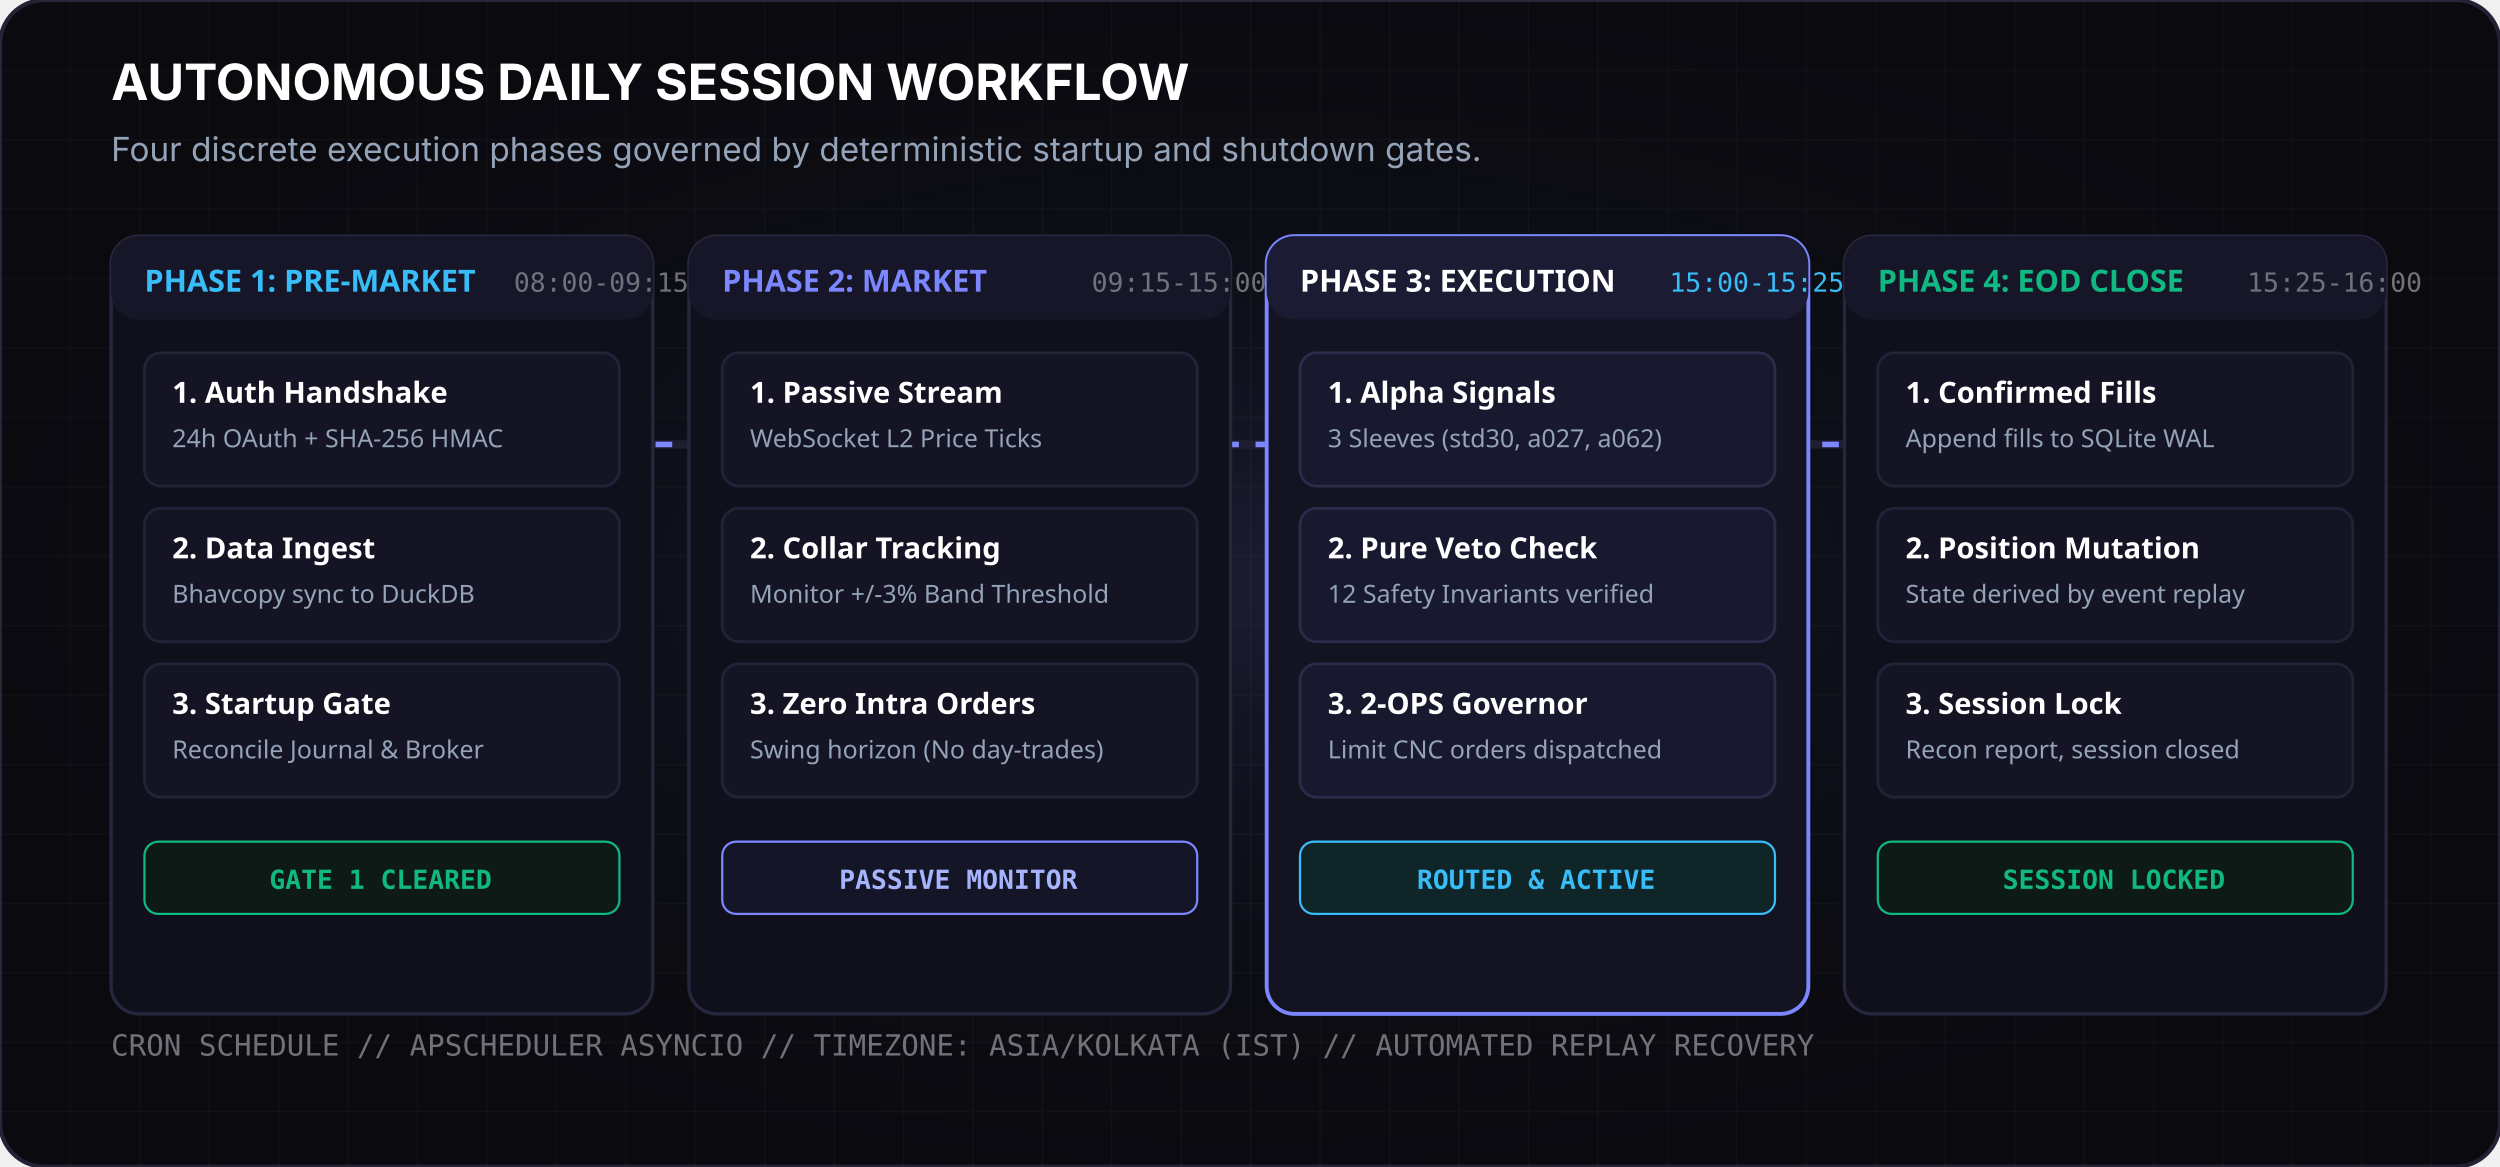
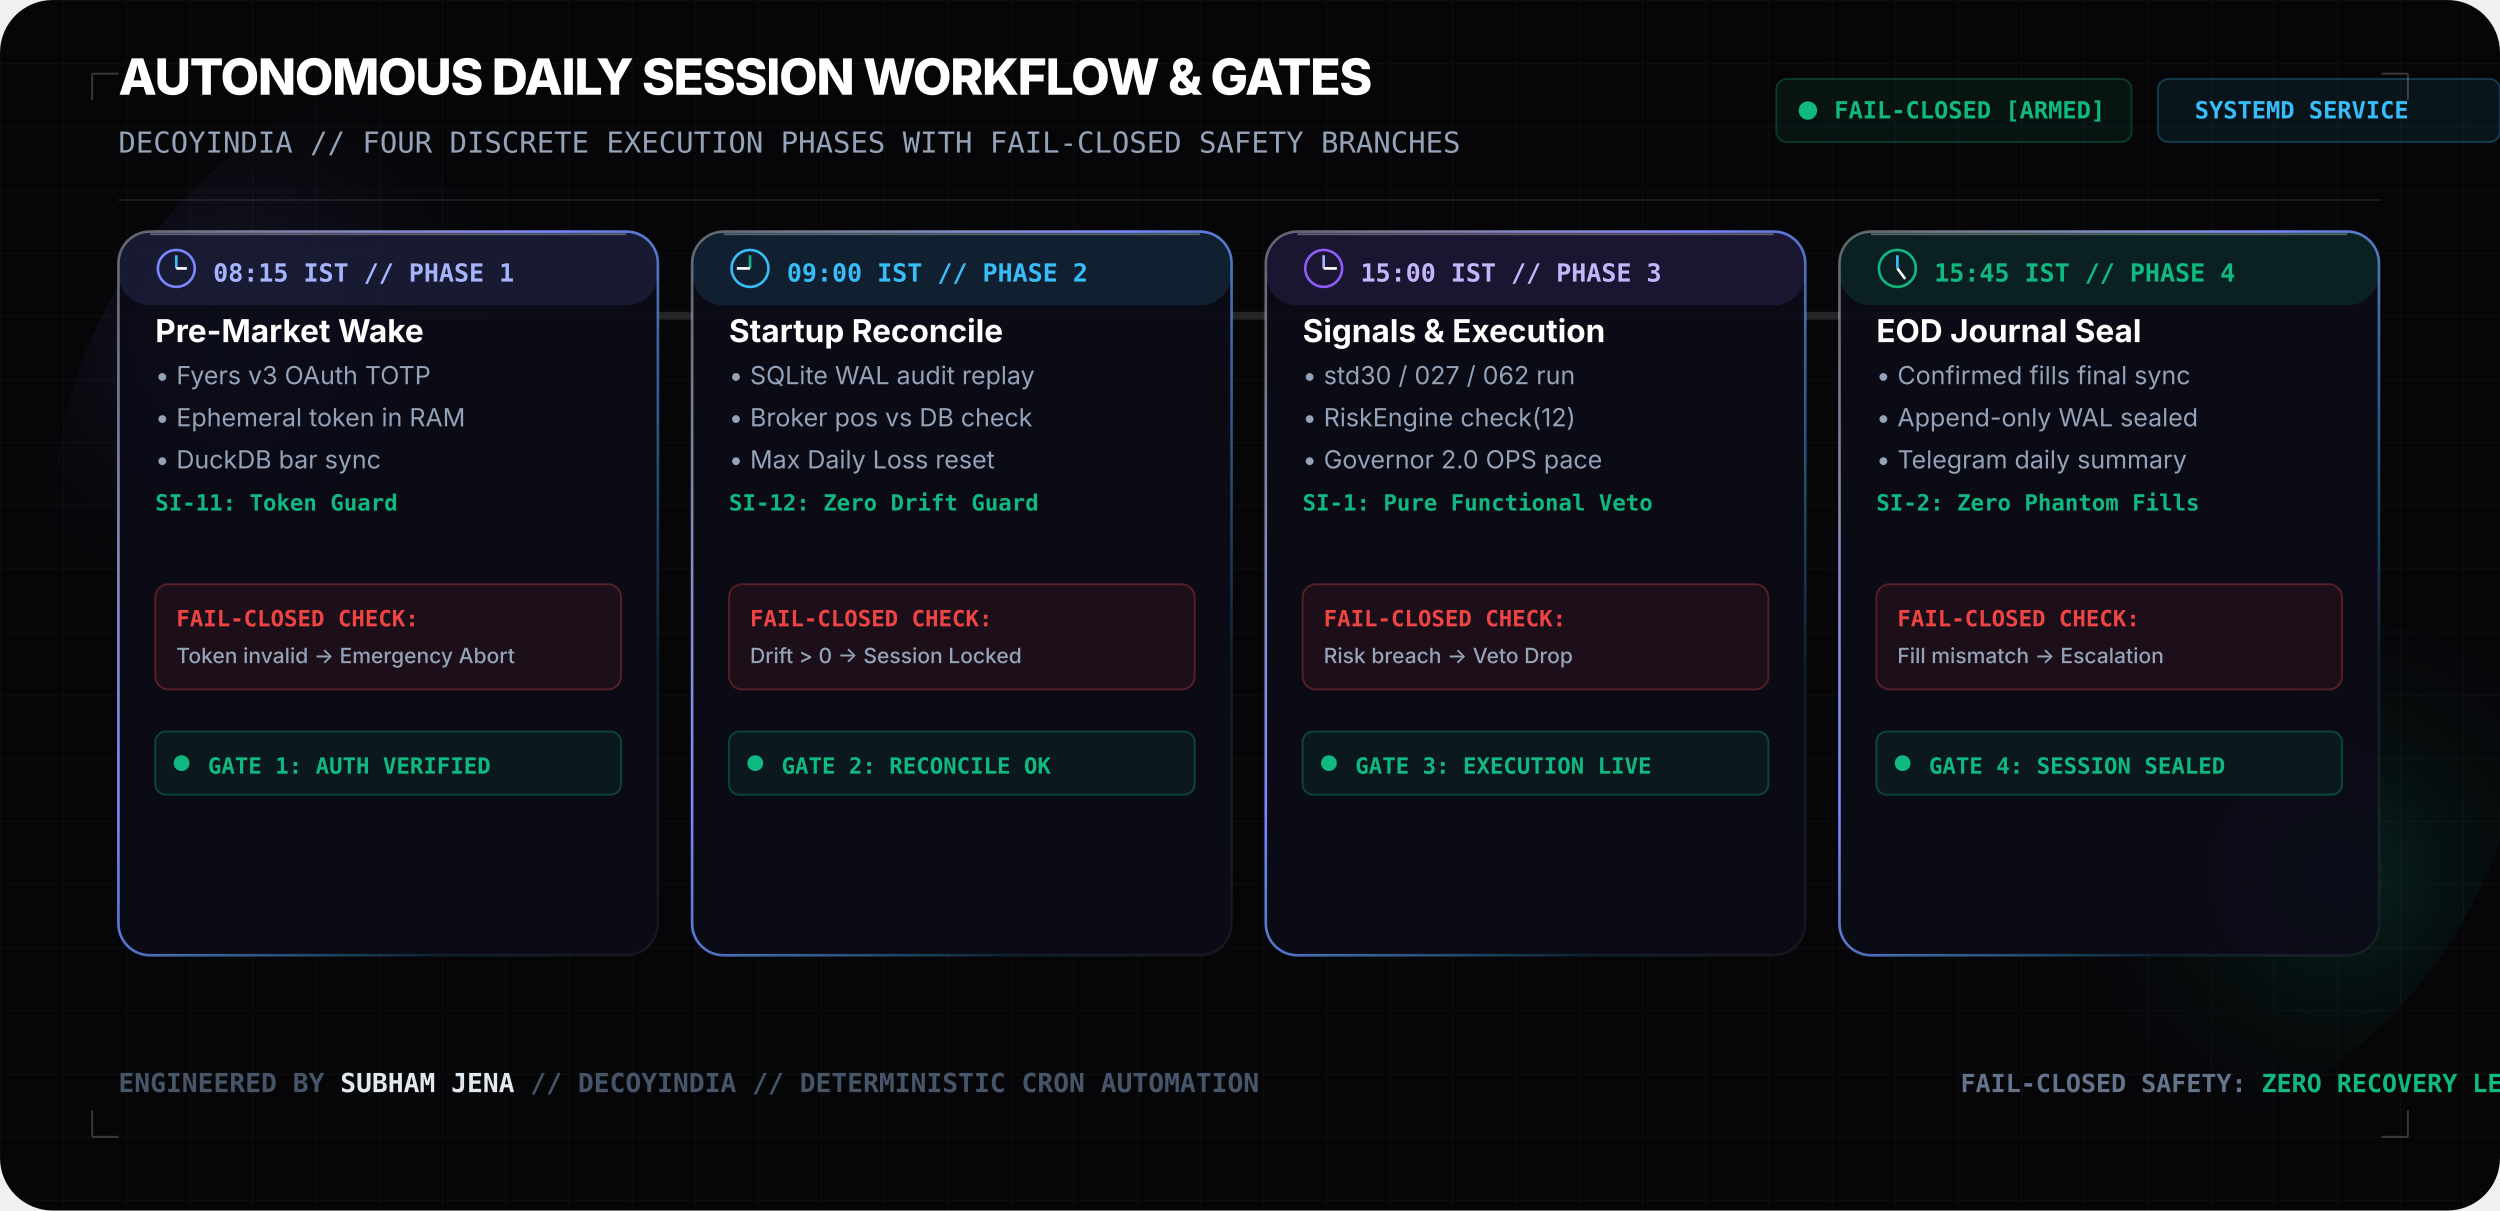
- <svg xmlns="http://www.w3.org/2000/svg" viewBox="0 0 900 420" width="100%" height="auto">
+ <svg xmlns="http://www.w3.org/2000/svg" viewBox="0 0 950 460" width="100%" height="auto">
  <defs>
-     <radialGradient id="wfGlow" cx="50%" cy="50%" r="55%">
-       <stop offset="0%" stop-color="#7C86FF" stop-opacity="0.14" />
-       <stop offset="100%" stop-color="#0A0A0F" stop-opacity="0" />
+     <radialGradient id="wfSpot1" cx="20%" cy="30%" r="50%">
+       <stop offset="0%" stop-color="#7C86FF" stop-opacity="0.20" />
+       <stop offset="60%" stop-color="#060609" stop-opacity="0" />
    </radialGradient>
-     <pattern id="wfGrid" width="25" height="25" patternUnits="userSpaceOnUse">
-       <path d="M 25 0 L 0 0 0 25" fill="none" stroke="rgba(255,255,255,0.03)" stroke-width="1" />
+     <radialGradient id="wfSpot2" cx="80%" cy="70%" r="50%">
+       <stop offset="0%" stop-color="#10B981" stop-opacity="0.18" />
+       <stop offset="60%" stop-color="#060609" stop-opacity="0" />
+     </radialGradient>
+     <linearGradient id="phaseGlassGrad" x1="0%" y1="0%" x2="100%" y2="100%">
+       <stop offset="0%" stop-color="#FFFFFF" stop-opacity="0.08" />
+       <stop offset="40%" stop-color="#FFFFFF" stop-opacity="0.02" />
+       <stop offset="100%" stop-color="#7C86FF" stop-opacity="0.04" />
+     </linearGradient>
+     <linearGradient id="phaseBorderGrad" x1="0%" y1="0%" x2="100%" y2="100%">
+       <stop offset="0%" stop-color="#FFFFFF" stop-opacity="0.35" />
+       <stop offset="40%" stop-color="#7C86FF" font-opacity="0.22" />
+       <stop offset="80%" stop-color="#38BDF8" stop-opacity="0.12" />
+       <stop offset="100%" stop-color="#FFFFFF" stop-opacity="0.05" />
+     </linearGradient>
+     <linearGradient id="circuitTraceGrad" x1="0%" y1="0%" x2="100%" y2="0%">
+       <stop offset="0%" stop-color="#7C86FF" />
+       <stop offset="35%" stop-color="#38BDF8" />
+       <stop offset="70%" stop-color="#10B981" />
+       <stop offset="100%" stop-color="#A5B4FC" />
+     </linearGradient>
+     <pattern id="wfGrid" width="24" height="24" patternUnits="userSpaceOnUse">
+       <path d="M 24 0 L 0 0 0 24" fill="none" stroke="rgba(255,255,255,0.03)" stroke-width="0.75" />
    </pattern>
+     <filter id="circuitGlow" x="-20%" y="-20%" width="140%" height="140%">
+       <feGaussianBlur stdDeviation="4" result="blur" />
+       <feMerge>
+         <feMergeNode in="blur" />
+         <feMergeNode in="SourceGraphic" />
+       </feMerge>
+     </filter>
  </defs>
  <style>
-     @keyframes pulseStep {
-       0% { stroke-dashoffset: 40; }
+     /* GSAP Clockwork Motion Keyframes */
+     @keyframes circuitPulseFlow {
+       0% { stroke-dashoffset: 100; }
      100% { stroke-dashoffset: 0; }
    }
-     @keyframes phaseGlow {
-       0%, 100% { opacity: 0.8; }
-       50% { opacity: 0.3; }
-     }
-     .flow-line {
-       stroke-dasharray: 6 6;
-       animation: pulseStep 2s linear infinite;
-     }
-     .phase-badge {
-       animation: phaseGlow 2.5s ease-in-out infinite;
-     }
+     @keyframes clockHandRotate {
+       0% { transform: rotate(0deg); }
+       100% { transform: rotate(360deg); }
+     }
+     @keyframes beaconBlinkSlow {
+       0%, 100% { opacity: 1; filter: drop-shadow(0 0 4px #10B981); }
+       50% { opacity: 0.35; filter: none; }
+     }
+     @keyframes emergencyBranchPulse {
+       0%, 100% { opacity: 0.7; }
+       50% { opacity: 1; filter: drop-shadow(0 0 6px #EF4444); }
+     }
+ 
+     .trace-flow {
+       stroke-dasharray: 8 6;
+       animation: circuitPulseFlow 2.5s linear infinite;
+     }
+     .clock-hand-fast {
+       transform-origin: 15px 15px;
+       animation: clockHandRotate 8s linear infinite;
+     }
+     .clock-hand-slow {
+       transform-origin: 15px 15px;
+       animation: clockHandRotate 24s linear infinite;
+     }
+     .status-dot-blink { animation: beaconBlinkSlow 2s ease-in-out infinite; }
+     .abort-branch { animation: emergencyBranchPulse 2s ease-in-out infinite; }

    @media (prefers-reduced-motion: reduce) {
-       .flow-line, .phase-badge {
+       .trace-flow, .clock-hand-fast, .clock-hand-slow,
+       .status-dot-blink, .abort-branch {
        animation: none !important;
      }
    }
  </style>
-   <rect width="900" height="420" rx="16" fill="#0A0A0F" stroke="#222234" stroke-width="1.5" />
-   <rect width="900" height="420" fill="url(#wfGrid)" rx="16" />
-   <rect width="900" height="420" fill="url(#wfGlow)" rx="16" />
-   <g transform="translate(40, 36)">
-     <text font-family="'Segoe UI', 'Inter', -apple-system, sans-serif" font-weight="700" font-size="18" fill="#FFFFFF">
-       AUTONOMOUS DAILY SESSION WORKFLOW
-     </text>
-     <text y="22" font-family="'Segoe UI', 'Inter', -apple-system, sans-serif" font-weight="400" font-size="12" fill="#94A3B8">
-       Four discrete execution phases governed by deterministic startup and shutdown gates.
-     </text>
-   </g>
-   <g transform="translate(40, 160)">
-     <line x1="100" y1="0" x2="720" y2="0" stroke="#1F1F32" stroke-width="3" />
-     <line class="flow-line" x1="100" y1="0" x2="720" y2="0" stroke="#7C86FF" stroke-width="2" />
-   </g>
-   <g transform="translate(40, 85)">
-     <rect width="195" height="280" rx="10" fill="#10101C" stroke="#26263C" stroke-width="1.2" />
-     <rect width="195" height="30" rx="10" fill="#161628" />
-     <text x="12" y="20" font-family="'Segoe UI', sans-serif" font-weight="700" font-size="11" fill="#38BDF8">PHASE 1: PRE-MARKET</text>
-     <text x="145" y="20" font-family="'Cascadia Code', monospace" font-size="9.5" fill="#71717A">08:00-09:15</text>
-     <g transform="translate(12, 42)">
-       <rect width="171" height="48" rx="6" fill="#141424" stroke="#222238" stroke-width="1" />
-       <text x="10" y="18" font-family="'Segoe UI', sans-serif" font-size="10.5" font-weight="700" fill="#FFFFFF">1. Auth Handshake</text>
-       <text x="10" y="34" font-family="'Segoe UI', sans-serif" font-size="9" fill="#94A3B8">24h OAuth + SHA-256 HMAC</text>
-     </g>
-     <g transform="translate(12, 98)">
-       <rect width="171" height="48" rx="6" fill="#141424" stroke="#222238" stroke-width="1" />
-       <text x="10" y="18" font-family="'Segoe UI', sans-serif" font-size="10.5" font-weight="700" fill="#FFFFFF">2. Data Ingest</text>
-       <text x="10" y="34" font-family="'Segoe UI', sans-serif" font-size="9" fill="#94A3B8">Bhavcopy sync to DuckDB</text>
-     </g>
-     <g transform="translate(12, 154)">
-       <rect width="171" height="48" rx="6" fill="#141424" stroke="#222238" stroke-width="1" />
-       <text x="10" y="18" font-family="'Segoe UI', sans-serif" font-size="10.5" font-weight="700" fill="#FFFFFF">3. Startup Gate</text>
-       <text x="10" y="34" font-family="'Segoe UI', sans-serif" font-size="9" fill="#94A3B8">Reconcile Journal &amp; Broker</text>
-     </g>
-     <g transform="translate(12, 218)">
-       <rect width="171" height="26" rx="5" fill="#0E1A16" stroke="#10B981" stroke-width="0.8" />
-       <text x="85" y="17" text-anchor="middle" font-family="'Cascadia Code', monospace" font-size="9.5" font-weight="700" fill="#10B981">GATE 1 CLEARED</text>
-     </g>
-   </g>
-   <g transform="translate(248, 85)">
-     <rect width="195" height="280" rx="10" fill="#10101C" stroke="#26263C" stroke-width="1.2" />
-     <rect width="195" height="30" rx="10" fill="#161628" />
-     <text x="12" y="20" font-family="'Segoe UI', sans-serif" font-weight="700" font-size="11" fill="#7C86FF">PHASE 2: MARKET</text>
-     <text x="145" y="20" font-family="'Cascadia Code', monospace" font-size="9.5" fill="#71717A">09:15-15:00</text>
-     <g transform="translate(12, 42)">
-       <rect width="171" height="48" rx="6" fill="#141424" stroke="#222238" stroke-width="1" />
-       <text x="10" y="18" font-family="'Segoe UI', sans-serif" font-size="10.5" font-weight="700" fill="#FFFFFF">1. Passive Stream</text>
-       <text x="10" y="34" font-family="'Segoe UI', sans-serif" font-size="9" fill="#94A3B8">WebSocket L2 Price Ticks</text>
-     </g>
-     <g transform="translate(12, 98)">
-       <rect width="171" height="48" rx="6" fill="#141424" stroke="#222238" stroke-width="1" />
-       <text x="10" y="18" font-family="'Segoe UI', sans-serif" font-size="10.5" font-weight="700" fill="#FFFFFF">2. Collar Tracking</text>
-       <text x="10" y="34" font-family="'Segoe UI', sans-serif" font-size="9" fill="#94A3B8">Monitor +/-3% Band Threshold</text>
-     </g>
-     <g transform="translate(12, 154)">
-       <rect width="171" height="48" rx="6" fill="#141424" stroke="#222238" stroke-width="1" />
-       <text x="10" y="18" font-family="'Segoe UI', sans-serif" font-size="10.5" font-weight="700" fill="#FFFFFF">3. Zero Intra Orders</text>
-       <text x="10" y="34" font-family="'Segoe UI', sans-serif" font-size="9" fill="#94A3B8">Swing horizon (No day-trades)</text>
-     </g>
-     <g transform="translate(12, 218)">
-       <rect width="171" height="26" rx="5" fill="#151528" stroke="#7C86FF" stroke-width="0.8" />
-       <text x="85" y="17" text-anchor="middle" font-family="'Cascadia Code', monospace" font-size="9.5" font-weight="700" fill="#A5B4FC">PASSIVE MONITOR</text>
-     </g>
-   </g>
-   <g transform="translate(456, 85)">
-     <rect width="195" height="280" rx="10" fill="#131322" stroke="#7C86FF" stroke-width="1.4" />
-     <rect width="195" height="30" rx="10" fill="#1B1C34" />
-     <text x="12" y="20" font-family="'Segoe UI', sans-serif" font-weight="700" font-size="11" fill="#FFFFFF">PHASE 3: EXECUTION</text>
-     <text x="145" y="20" font-family="'Cascadia Code', monospace" font-size="9.5" fill="#38BDF8">15:00-15:25</text>
-     <g transform="translate(12, 42)">
-       <rect width="171" height="48" rx="6" fill="#18182E" stroke="#2B2B4A" stroke-width="1" />
-       <text x="10" y="18" font-family="'Segoe UI', sans-serif" font-size="10.5" font-weight="700" fill="#FFFFFF">1. Alpha Signals</text>
-       <text x="10" y="34" font-family="'Segoe UI', sans-serif" font-size="9" fill="#94A3B8">3 Sleeves (std30, a027, a062)</text>
-     </g>
-     <g transform="translate(12, 98)">
-       <rect width="171" height="48" rx="6" fill="#18182E" stroke="#2B2B4A" stroke-width="1" />
-       <text x="10" y="18" font-family="'Segoe UI', sans-serif" font-size="10.5" font-weight="700" fill="#FFFFFF">2. Pure Veto Check</text>
-       <text x="10" y="34" font-family="'Segoe UI', sans-serif" font-size="9" fill="#94A3B8">12 Safety Invariants verified</text>
-     </g>
-     <g transform="translate(12, 154)">
-       <rect width="171" height="48" rx="6" fill="#18182E" stroke="#2B2B4A" stroke-width="1" />
-       <text x="10" y="18" font-family="'Segoe UI', sans-serif" font-size="10.5" font-weight="700" fill="#FFFFFF">3. 2-OPS Governor</text>
-       <text x="10" y="34" font-family="'Segoe UI', sans-serif" font-size="9" fill="#94A3B8">Limit CNC orders dispatched</text>
-     </g>
-     <g transform="translate(12, 218)">
-       <rect width="171" height="26" rx="5" fill="#102528" stroke="#38BDF8" stroke-width="0.8" />
-       <text x="85" y="17" text-anchor="middle" font-family="'Cascadia Code', monospace" font-size="9.5" font-weight="700" fill="#38BDF8">ROUTED &amp; ACTIVE</text>
-     </g>
-   </g>
-   <g transform="translate(664, 85)">
-     <rect width="195" height="280" rx="10" fill="#10101C" stroke="#26263C" stroke-width="1.2" />
-     <rect width="195" height="30" rx="10" fill="#161628" />
-     <text x="12" y="20" font-family="'Segoe UI', sans-serif" font-weight="700" font-size="11" fill="#10B981">PHASE 4: EOD CLOSE</text>
-     <text x="145" y="20" font-family="'Cascadia Code', monospace" font-size="9.5" fill="#71717A">15:25-16:00</text>
-     <g transform="translate(12, 42)">
-       <rect width="171" height="48" rx="6" fill="#141424" stroke="#222238" stroke-width="1" />
-       <text x="10" y="18" font-family="'Segoe UI', sans-serif" font-size="10.5" font-weight="700" fill="#FFFFFF">1. Confirmed Fills</text>
-       <text x="10" y="34" font-family="'Segoe UI', sans-serif" font-size="9" fill="#94A3B8">Append fills to SQLite WAL</text>
-     </g>
-     <g transform="translate(12, 98)">
-       <rect width="171" height="48" rx="6" fill="#141424" stroke="#222238" stroke-width="1" />
-       <text x="10" y="18" font-family="'Segoe UI', sans-serif" font-size="10.5" font-weight="700" fill="#FFFFFF">2. Position Mutation</text>
-       <text x="10" y="34" font-family="'Segoe UI', sans-serif" font-size="9" fill="#94A3B8">State derived by event replay</text>
-     </g>
-     <g transform="translate(12, 154)">
-       <rect width="171" height="48" rx="6" fill="#141424" stroke="#222238" stroke-width="1" />
-       <text x="10" y="18" font-family="'Segoe UI', sans-serif" font-size="10.5" font-weight="700" fill="#FFFFFF">3. Session Lock</text>
-       <text x="10" y="34" font-family="'Segoe UI', sans-serif" font-size="9" fill="#94A3B8">Recon report, session closed</text>
-     </g>
-     <g transform="translate(12, 218)">
-       <rect width="171" height="26" rx="5" fill="#0E1A16" stroke="#10B981" stroke-width="0.8" />
-       <text x="85" y="17" text-anchor="middle" font-family="'Cascadia Code', monospace" font-size="9.5" font-weight="700" fill="#10B981">SESSION LOCKED</text>
-     </g>
-   </g>
-   <g transform="translate(40, 380)">
-     <text font-family="'Cascadia Code', monospace" font-size="10.5" fill="#71717A">
-       CRON SCHEDULE // APSCHEDULER ASYNCIO // TIMEZONE: ASIA/KOLKATA (IST) // AUTOMATED REPLAY RECOVERY
-     </text>
+   <rect width="950" height="460" fill="#060609" rx="20" />
+   <rect width="950" height="460" fill="url(#wfGrid)" rx="20" />
+   <circle cx="200" cy="200" r="180" fill="url(#wfSpot1)" />
+   <circle cx="780" cy="260" r="180" fill="url(#wfSpot2)" />
+   <g transform="translate(45, 36)">
+     <text font-family="'Inter', -apple-system, sans-serif" font-size="19" font-weight="800" fill="#FFFFFF" letter-spacing="-0.5px">
+       AUTONOMOUS DAILY SESSION WORKFLOW &amp; GATES
+     </text>
+     <text y="22" font-family="'JetBrains Mono', monospace" font-size="11" font-weight="500" fill="#94A3B8">
+       DECOYINDIA // FOUR DISCRETE EXECUTION PHASES WITH FAIL-CLOSED SAFETY BRANCHES
+     </text>
+     <g transform="translate(630, -6)">
+       <rect x="0" y="0" width="135" height="24" rx="4" fill="rgba(16,185,129,0.08)" stroke="rgba(16,185,129,0.25)" stroke-width="0.75" />
+       <circle class="status-dot-blink" cx="12" cy="12" r="3.5" fill="#10B981" />
+       <text x="22" y="15" font-family="'JetBrains Mono', monospace" font-size="9" font-weight="700" fill="#10B981">FAIL-CLOSED [ARMED]</text>
+       <rect x="145" y="0" width="130" height="24" rx="4" fill="rgba(56,189,248,0.08)" stroke="rgba(56,189,248,0.25)" stroke-width="0.75" />
+       <text x="14" y="15" transform="translate(145,0)" font-family="'JetBrains Mono', monospace" font-size="9" font-weight="700" fill="#38BDF8">SYSTEMD SERVICE</text>
+     </g>
+   </g>
+   <line x1="45" y1="76" x2="905" y2="76" stroke="rgba(255,255,255,0.08)" stroke-width="0.75" />
+   <g transform="translate(45, 120)">
+     <line x1="100" y1="0" x2="760" y2="0" stroke="rgba(255,255,255,0.12)" stroke-width="3" />
+     <line class="trace-flow" x1="100" y1="0" x2="760" y2="0" stroke="url(#circuitTraceGrad)" stroke-width="2.5" />
+   </g>
+   <g transform="translate(45, 88)">
+     <g transform="translate(0, 0)">
+       <rect width="205" height="275" rx="12" fill="#0C0C18" fill-opacity="0.9" stroke="url(#phaseBorderGrad)" stroke-width="1" />
+       <rect width="205" height="28" rx="12" fill="rgba(124,134,255,0.12)" />
+       <path d="M 12 1 L 193 1" stroke="#FFFFFF" stroke-opacity="0.3" stroke-width="0.75" />
+       <g transform="translate(14, 6)">
+         <circle cx="8" cy="8" r="7" fill="none" stroke="#7C86FF" stroke-width="1" />
+         <line class="clock-hand-fast" x1="8" y1="8" x2="8" y2="3" stroke="#38BDF8" stroke-width="1" />
+         <line class="clock-hand-slow" x1="8" y1="8" x2="12" y2="8" stroke="#FFFFFF" stroke-width="1" />
+       </g>
+       <text x="36" y="19" font-family="'JetBrains Mono', monospace" font-size="9.5" font-weight="700" fill="#A5B4FC">08:15 IST // PHASE 1</text>
+       <g transform="translate(14, 42)">
+         <text font-family="'Inter', sans-serif" font-size="12" font-weight="700" fill="#FFFFFF">Pre-Market Wake</text>
+         <text y="16" font-family="'Inter', sans-serif" font-size="9.5" font-weight="400" fill="#94A3B8">• Fyers v3 OAuth TOTP</text>
+         <text y="32" font-family="'Inter', sans-serif" font-size="9.5" font-weight="400" fill="#94A3B8">• Ephemeral token in RAM</text>
+         <text y="48" font-family="'Inter', sans-serif" font-size="9.5" font-weight="400" fill="#94A3B8">• DuckDB bar sync</text>
+         <text y="64" font-family="'JetBrains Mono', monospace" font-size="8.5" font-weight="600" fill="#10B981">SI-11: Token Guard</text>
+         <g class="abort-branch" transform="translate(0, 92)">
+           <rect width="177" height="40" rx="5" fill="rgba(239,68,68,0.08)" stroke="rgba(239,68,68,0.3)" stroke-width="0.75" />
+           <text x="8" y="16" font-family="'JetBrains Mono', monospace" font-size="8.5" font-weight="700" fill="#EF4444">FAIL-CLOSED CHECK:</text>
+           <text x="8" y="30" font-family="'Inter', sans-serif" font-size="8" font-weight="500" fill="#94A3B8">Token invalid → Emergency Abort</text>
+         </g>
+         <rect y="148" width="177" height="24" rx="4" fill="rgba(16,185,129,0.08)" stroke="rgba(16,185,129,0.3)" stroke-width="0.75" />
+         <circle cx="10" cy="160" r="3" fill="#10B981" />
+         <text x="20" y="164" font-family="'JetBrains Mono', monospace" font-size="8.5" font-weight="700" fill="#10B981">GATE 1: AUTH VERIFIED</text>
+       </g>
+     </g>
+     <g transform="translate(218, 0)">
+       <rect width="205" height="275" rx="12" fill="#0C0C18" fill-opacity="0.9" stroke="url(#phaseBorderGrad)" stroke-width="1" />
+       <rect width="205" height="28" rx="12" fill="rgba(56,189,248,0.12)" />
+       <path d="M 12 1 L 193 1" stroke="#FFFFFF" stroke-opacity="0.3" stroke-width="0.75" />
+       <g transform="translate(14, 6)">
+         <circle cx="8" cy="8" r="7" fill="none" stroke="#38BDF8" stroke-width="1" />
+         <line class="clock-hand-fast" x1="8" y1="8" x2="8" y2="3" stroke="#10B981" stroke-width="1" />
+         <line class="clock-hand-slow" x1="8" y1="8" x2="3" y2="8" stroke="#FFFFFF" stroke-width="1" />
+       </g>
+       <text x="36" y="19" font-family="'JetBrains Mono', monospace" font-size="9.5" font-weight="700" fill="#38BDF8">09:00 IST // PHASE 2</text>
+       <g transform="translate(14, 42)">
+         <text font-family="'Inter', sans-serif" font-size="12" font-weight="700" fill="#FFFFFF">Startup Reconcile</text>
+         <text y="16" font-family="'Inter', sans-serif" font-size="9.5" font-weight="400" fill="#94A3B8">• SQLite WAL audit replay</text>
+         <text y="32" font-family="'Inter', sans-serif" font-size="9.5" font-weight="400" fill="#94A3B8">• Broker pos vs DB check</text>
+         <text y="48" font-family="'Inter', sans-serif" font-size="9.5" font-weight="400" fill="#94A3B8">• Max Daily Loss reset</text>
+         <text y="64" font-family="'JetBrains Mono', monospace" font-size="8.5" font-weight="600" fill="#10B981">SI-12: Zero Drift Guard</text>
+         <g class="abort-branch" transform="translate(0, 92)">
+           <rect width="177" height="40" rx="5" fill="rgba(239,68,68,0.08)" stroke="rgba(239,68,68,0.3)" stroke-width="0.75" />
+           <text x="8" y="16" font-family="'JetBrains Mono', monospace" font-size="8.5" font-weight="700" fill="#EF4444">FAIL-CLOSED CHECK:</text>
+           <text x="8" y="30" font-family="'Inter', sans-serif" font-size="8" font-weight="500" fill="#94A3B8">Drift &gt; 0 → Session Locked</text>
+         </g>
+         <rect y="148" width="177" height="24" rx="4" fill="rgba(16,185,129,0.08)" stroke="rgba(16,185,129,0.3)" stroke-width="0.75" />
+         <circle cx="10" cy="160" r="3" fill="#10B981" />
+         <text x="20" y="164" font-family="'JetBrains Mono', monospace" font-size="8.5" font-weight="700" fill="#10B981">GATE 2: RECONCILE OK</text>
+       </g>
+     </g>
+     <g transform="translate(436, 0)">
+       <rect width="205" height="275" rx="12" fill="#0C0C18" fill-opacity="0.9" stroke="url(#phaseBorderGrad)" stroke-width="1" />
+       <rect width="205" height="28" rx="12" fill="rgba(139,92,246,0.12)" />
+       <path d="M 12 1 L 193 1" stroke="#FFFFFF" stroke-opacity="0.3" stroke-width="0.75" />
+       <g transform="translate(14, 6)">
+         <circle cx="8" cy="8" r="7" fill="none" stroke="#8B5CF6" stroke-width="1" />
+         <line class="clock-hand-fast" x1="8" y1="8" x2="8" y2="3" stroke="#A5B4FC" stroke-width="1" />
+         <line class="clock-hand-slow" x1="8" y1="8" x2="13" y2="8" stroke="#FFFFFF" stroke-width="1" />
+       </g>
+       <text x="36" y="19" font-family="'JetBrains Mono', monospace" font-size="9.5" font-weight="700" fill="#C4B5FD">15:00 IST // PHASE 3</text>
+       <g transform="translate(14, 42)">
+         <text font-family="'Inter', sans-serif" font-size="12" font-weight="700" fill="#FFFFFF">Signals &amp; Execution</text>
+         <text y="16" font-family="'Inter', sans-serif" font-size="9.5" font-weight="400" fill="#94A3B8">• std30 / 027 / 062 run</text>
+         <text y="32" font-family="'Inter', sans-serif" font-size="9.5" font-weight="400" fill="#94A3B8">• RiskEngine check(12)</text>
+         <text y="48" font-family="'Inter', sans-serif" font-size="9.5" font-weight="400" fill="#94A3B8">• Governor 2.0 OPS pace</text>
+         <text y="64" font-family="'JetBrains Mono', monospace" font-size="8.5" font-weight="600" fill="#10B981">SI-1: Pure Functional Veto</text>
+         <g class="abort-branch" transform="translate(0, 92)">
+           <rect width="177" height="40" rx="5" fill="rgba(239,68,68,0.08)" stroke="rgba(239,68,68,0.3)" stroke-width="0.75" />
+           <text x="8" y="16" font-family="'JetBrains Mono', monospace" font-size="8.5" font-weight="700" fill="#EF4444">FAIL-CLOSED CHECK:</text>
+           <text x="8" y="30" font-family="'Inter', sans-serif" font-size="8" font-weight="500" fill="#94A3B8">Risk breach → Veto Drop</text>
+         </g>
+         <rect y="148" width="177" height="24" rx="4" fill="rgba(16,185,129,0.08)" stroke="rgba(16,185,129,0.3)" stroke-width="0.75" />
+         <circle cx="10" cy="160" r="3" fill="#10B981" />
+         <text x="20" y="164" font-family="'JetBrains Mono', monospace" font-size="8.5" font-weight="700" fill="#10B981">GATE 3: EXECUTION LIVE</text>
+       </g>
+     </g>
+     <g transform="translate(654, 0)">
+       <rect width="205" height="275" rx="12" fill="#0C0C18" fill-opacity="0.9" stroke="url(#phaseBorderGrad)" stroke-width="1" />
+       <rect width="205" height="28" rx="12" fill="rgba(16,185,129,0.12)" />
+       <path d="M 12 1 L 193 1" stroke="#FFFFFF" stroke-opacity="0.3" stroke-width="0.75" />
+       <g transform="translate(14, 6)">
+         <circle cx="8" cy="8" r="7" fill="none" stroke="#10B981" stroke-width="1" />
+         <line class="clock-hand-fast" x1="8" y1="8" x2="8" y2="3" stroke="#38BDF8" stroke-width="1" />
+         <line class="clock-hand-slow" x1="8" y1="8" x2="11" y2="12" stroke="#FFFFFF" stroke-width="1" />
+       </g>
+       <text x="36" y="19" font-family="'JetBrains Mono', monospace" font-size="9.5" font-weight="700" fill="#10B981">15:45 IST // PHASE 4</text>
+       <g transform="translate(14, 42)">
+         <text font-family="'Inter', sans-serif" font-size="12" font-weight="700" fill="#FFFFFF">EOD Journal Seal</text>
+         <text y="16" font-family="'Inter', sans-serif" font-size="9.5" font-weight="400" fill="#94A3B8">• Confirmed fills final sync</text>
+         <text y="32" font-family="'Inter', sans-serif" font-size="9.5" font-weight="400" fill="#94A3B8">• Append-only WAL sealed</text>
+         <text y="48" font-family="'Inter', sans-serif" font-size="9.5" font-weight="400" fill="#94A3B8">• Telegram daily summary</text>
+         <text y="64" font-family="'JetBrains Mono', monospace" font-size="8.5" font-weight="600" fill="#10B981">SI-2: Zero Phantom Fills</text>
+         <g class="abort-branch" transform="translate(0, 92)">
+           <rect width="177" height="40" rx="5" fill="rgba(239,68,68,0.08)" stroke="rgba(239,68,68,0.3)" stroke-width="0.75" />
+           <text x="8" y="16" font-family="'JetBrains Mono', monospace" font-size="8.5" font-weight="700" fill="#EF4444">FAIL-CLOSED CHECK:</text>
+           <text x="8" y="30" font-family="'Inter', sans-serif" font-size="8" font-weight="500" fill="#94A3B8">Fill mismatch → Escalation</text>
+         </g>
+         <rect y="148" width="177" height="24" rx="4" fill="rgba(16,185,129,0.08)" stroke="rgba(16,185,129,0.3)" stroke-width="0.75" />
+         <circle cx="10" cy="160" r="3" fill="#10B981" />
+         <text x="20" y="164" font-family="'JetBrains Mono', monospace" font-size="8.5" font-weight="700" fill="#10B981">GATE 4: SESSION SEALED</text>
+       </g>
+     </g>
+   </g>
+   <g transform="translate(45, 415)">
+     <text font-family="'JetBrains Mono', monospace" font-size="10" font-weight="600" fill="#475569">
+       ENGINEERED BY <tspan fill="#E2E8F0" font-weight="700">SUBHAM JENA</tspan> // DECOYINDIA // DETERMINISTIC CRON AUTOMATION
+     </text>
+     <text x="700" y="0" font-family="'JetBrains Mono', monospace" font-size="9.5" font-weight="600" fill="#64748B">
+       FAIL-CLOSED SAFETY: <tspan fill="#10B981">ZERO RECOVERY LEAKS</tspan>
+     </text>
+   </g>
+   <g stroke="rgba(255,255,255,0.2)" stroke-width="0.75">
+     <path d="M 35 28 L 45 28 M 35 28 L 35 38" />
+     <path d="M 915 28 L 905 28 M 915 28 L 915 38" />
+     <path d="M 35 432 L 45 432 M 35 432 L 35 422" />
+     <path d="M 915 432 L 905 432 M 915 432 L 915 422" />
  </g>
</svg>
